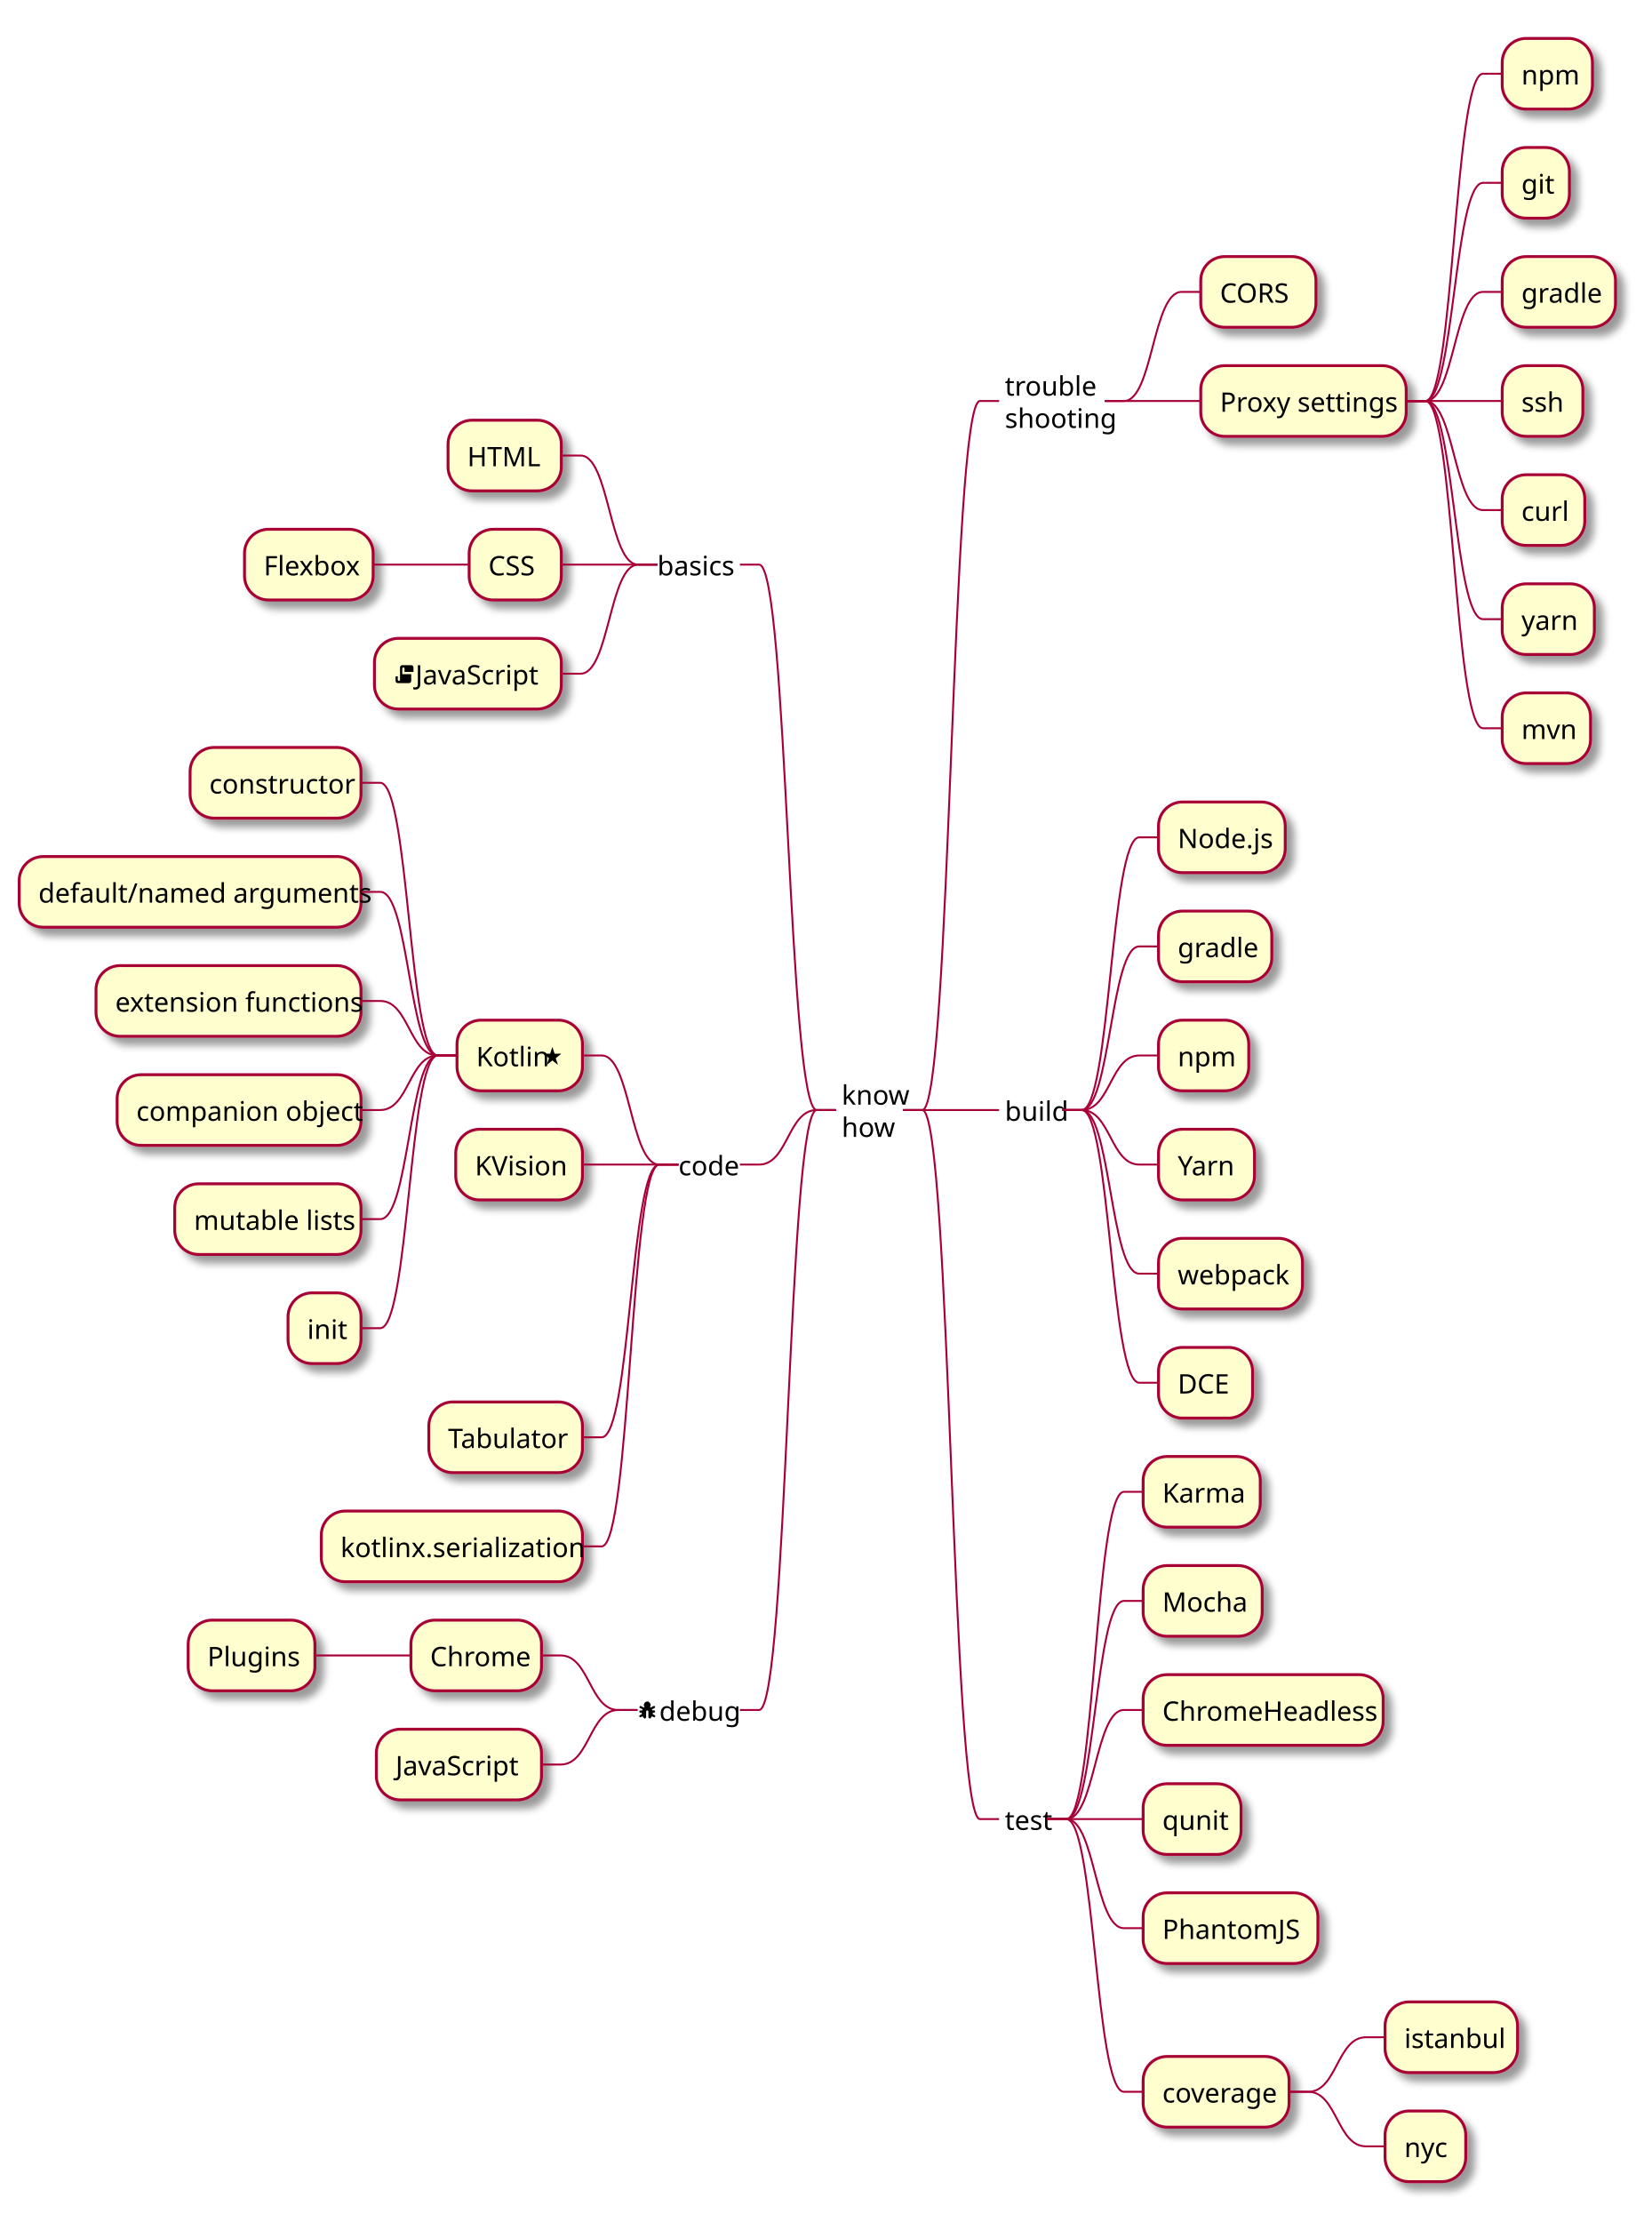
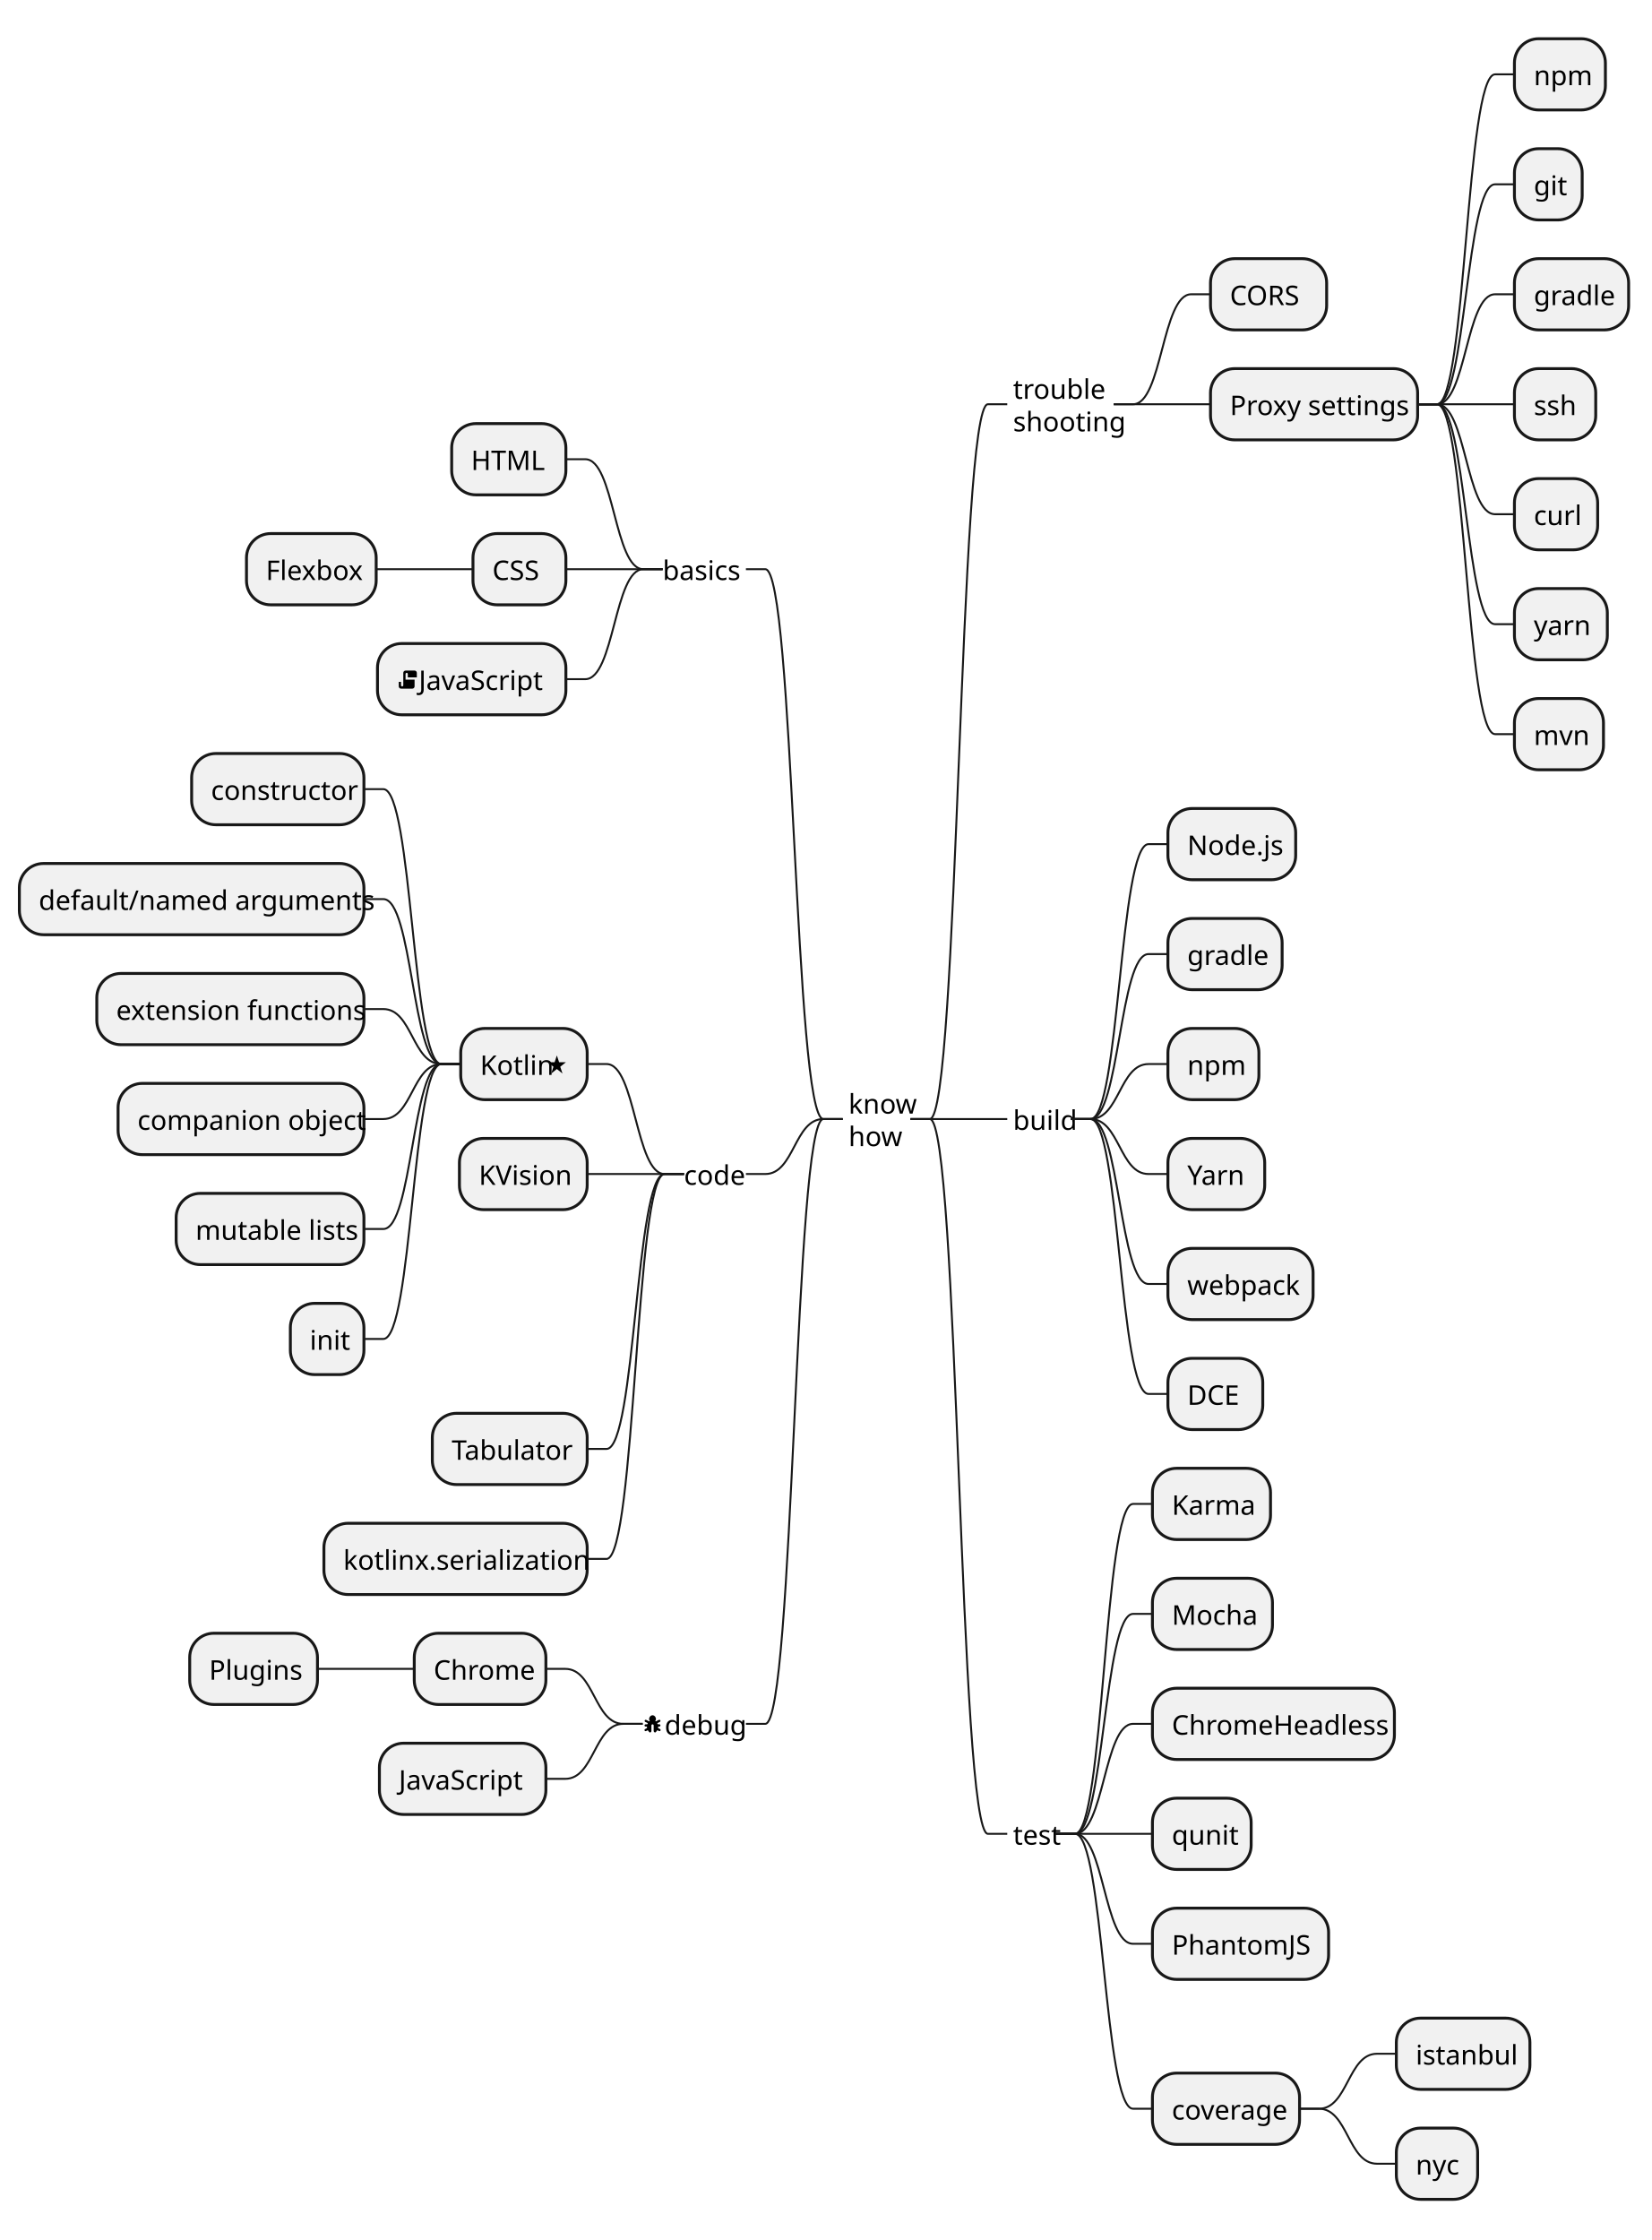
- <svg xmlns="http://www.w3.org/2000/svg" contentScriptType="application/ecmascript" contentStyleType="text/css" height="1157px" preserveAspectRatio="none" style="width:860px;height:1157px;background:#FFFFFF;" version="1.1" viewBox="0 0 860 1157" width="860px" zoomAndPan="magnify">
-   <defs>
-     <filter height="300%" id="f40sfysqlre7v" width="300%" x="-1" y="-1">
-       <feGaussianBlur result="blurOut" stdDeviation="2.0" />
-       <feColorMatrix in="blurOut" result="blurOut2" type="matrix" values="0 0 0 0 0 0 0 0 0 0 0 0 0 0 0 0 0 0 .4 0" />
-       <feOffset dx="4.0" dy="4.0" in="blurOut2" result="blurOut3" />
-       <feBlend in="SourceGraphic" in2="blurOut3" mode="normal" />
-     </filter>
-   </defs>
+ <svg xmlns="http://www.w3.org/2000/svg" contentStyleType="text/css" height="1157px" preserveAspectRatio="none" style="width:853px;height:1157px;background:#FFFFFF;" version="1.1" viewBox="0 0 853 1157" width="853px" zoomAndPan="magnify">
+   <defs />
  <g>
    <text fill="#000000" font-family="sans-serif" font-size="14" lengthAdjust="spacing" textLength="32" x="438.333" y="575.199">know</text>
    <text fill="#000000" font-family="sans-serif" font-size="14" lengthAdjust="spacing" textLength="25" x="438.333" y="591.999">how</text>
    <text fill="#000000" font-family="sans-serif" font-size="14" lengthAdjust="spacing" textLength="42" x="523.333" y="206">trouble</text>
    <text fill="#000000" font-family="sans-serif" font-size="14" lengthAdjust="spacing" textLength="52" x="523.333" y="222.8">shooting</text>
-     <rect fill="#FEFECE" filter="url(#f40sfysqlre7v)" height="36.8" rx="12.5" ry="12.5" style="stroke:#A80036;stroke-width:1.5;" width="60" x="625.333" y="133.6" />
+     <rect fill="#F1F1F1" height="36.8" rx="12.5" ry="12.5" style="stroke:#181818;stroke-width:1.5;" width="60" x="625.333" y="133.6" />
    <text fill="#000000" font-family="sans-serif" font-size="14" lengthAdjust="spacing" textLength="40" x="635.333" y="157.6">CORS</text>
-     <path d="M575.333,208.8 L585.333,208.8 C600.333,208.8 600.333,152 615.333,152 L625.333,152 " fill="none" style="stroke:#A80036;stroke-width:1.0;" />
-     <rect fill="#FEFECE" filter="url(#f40sfysqlre7v)" height="36.8" rx="12.5" ry="12.5" style="stroke:#A80036;stroke-width:1.5;" width="107" x="625.333" y="190.4" />
+     <path d="M575.333,208.8 L585.333,208.8 C600.333,208.8 600.333,152 615.333,152 L625.333,152 " fill="none" style="stroke:#181818;stroke-width:1.0;" />
+     <rect fill="#F1F1F1" height="36.8" rx="12.5" ry="12.5" style="stroke:#181818;stroke-width:1.5;" width="107" x="625.333" y="190.4" />
    <text fill="#000000" font-family="sans-serif" font-size="14" lengthAdjust="spacing" textLength="87" x="635.333" y="214.4">Proxy settings</text>
-     <rect fill="#FEFECE" filter="url(#f40sfysqlre7v)" height="36.8" rx="12.5" ry="12.5" style="stroke:#A80036;stroke-width:1.5;" width="47" x="782.333" y="20" />
+     <rect fill="#F1F1F1" height="36.8" rx="12.5" ry="12.5" style="stroke:#181818;stroke-width:1.5;" width="47" x="782.333" y="20" />
    <text fill="#000000" font-family="sans-serif" font-size="14" lengthAdjust="spacing" textLength="27" x="792.333" y="44">npm</text>
-     <path d="M732.333,208.8 L742.333,208.8 C757.333,208.8 757.333,38.4 772.333,38.4 L782.333,38.4 " fill="none" style="stroke:#A80036;stroke-width:1.0;" />
-     <rect fill="#FEFECE" filter="url(#f40sfysqlre7v)" height="36.8" rx="12.5" ry="12.5" style="stroke:#A80036;stroke-width:1.5;" width="35" x="782.333" y="76.8" />
+     <path d="M732.333,208.8 L742.333,208.8 C757.333,208.8 757.333,38.4 772.333,38.4 L782.333,38.4 " fill="none" style="stroke:#181818;stroke-width:1.0;" />
+     <rect fill="#F1F1F1" height="36.8" rx="12.5" ry="12.5" style="stroke:#181818;stroke-width:1.5;" width="35" x="782.333" y="76.8" />
    <text fill="#000000" font-family="sans-serif" font-size="14" lengthAdjust="spacing" textLength="15" x="792.333" y="100.8">git</text>
-     <path d="M732.333,208.8 L742.333,208.8 C757.333,208.8 757.333,95.2 772.333,95.2 L782.333,95.2 " fill="none" style="stroke:#A80036;stroke-width:1.0;" />
-     <rect fill="#FEFECE" filter="url(#f40sfysqlre7v)" height="36.8" rx="12.5" ry="12.5" style="stroke:#A80036;stroke-width:1.5;" width="59" x="782.333" y="133.6" />
+     <path d="M732.333,208.8 L742.333,208.8 C757.333,208.8 757.333,95.2 772.333,95.2 L782.333,95.2 " fill="none" style="stroke:#181818;stroke-width:1.0;" />
+     <rect fill="#F1F1F1" height="36.8" rx="12.5" ry="12.5" style="stroke:#181818;stroke-width:1.5;" width="59" x="782.333" y="133.6" />
    <text fill="#000000" font-family="sans-serif" font-size="14" lengthAdjust="spacing" textLength="39" x="792.333" y="157.6">gradle</text>
-     <path d="M732.333,208.8 L742.333,208.8 C757.333,208.8 757.333,152 772.333,152 L782.333,152 " fill="none" style="stroke:#A80036;stroke-width:1.0;" />
-     <rect fill="#FEFECE" filter="url(#f40sfysqlre7v)" height="36.8" rx="12.5" ry="12.5" style="stroke:#A80036;stroke-width:1.5;" width="42" x="782.333" y="190.4" />
+     <path d="M732.333,208.8 L742.333,208.8 C757.333,208.8 757.333,152 772.333,152 L782.333,152 " fill="none" style="stroke:#181818;stroke-width:1.0;" />
+     <rect fill="#F1F1F1" height="36.8" rx="12.5" ry="12.5" style="stroke:#181818;stroke-width:1.5;" width="42" x="782.333" y="190.4" />
    <text fill="#000000" font-family="sans-serif" font-size="14" lengthAdjust="spacing" textLength="22" x="792.333" y="214.4">ssh</text>
-     <path d="M732.333,208.8 L742.333,208.8 C757.333,208.8 757.333,208.8 772.333,208.8 L782.333,208.8 " fill="none" style="stroke:#A80036;stroke-width:1.0;" />
-     <rect fill="#FEFECE" filter="url(#f40sfysqlre7v)" height="36.8" rx="12.5" ry="12.5" style="stroke:#A80036;stroke-width:1.5;" width="43" x="782.333" y="247.2" />
+     <path d="M732.333,208.8 L742.333,208.8 C757.333,208.8 757.333,208.8 772.333,208.8 L782.333,208.8 " fill="none" style="stroke:#181818;stroke-width:1.0;" />
+     <rect fill="#F1F1F1" height="36.8" rx="12.5" ry="12.5" style="stroke:#181818;stroke-width:1.5;" width="43" x="782.333" y="247.2" />
    <text fill="#000000" font-family="sans-serif" font-size="14" lengthAdjust="spacing" textLength="23" x="792.333" y="271.2">curl</text>
-     <path d="M732.333,208.8 L742.333,208.8 C757.333,208.8 757.333,265.6 772.333,265.6 L782.333,265.6 " fill="none" style="stroke:#A80036;stroke-width:1.0;" />
-     <rect fill="#FEFECE" filter="url(#f40sfysqlre7v)" height="36.8" rx="12.5" ry="12.5" style="stroke:#A80036;stroke-width:1.5;" width="48" x="782.333" y="304" />
+     <path d="M732.333,208.8 L742.333,208.8 C757.333,208.8 757.333,265.6 772.333,265.6 L782.333,265.6 " fill="none" style="stroke:#181818;stroke-width:1.0;" />
+     <rect fill="#F1F1F1" height="36.8" rx="12.5" ry="12.5" style="stroke:#181818;stroke-width:1.5;" width="48" x="782.333" y="304" />
    <text fill="#000000" font-family="sans-serif" font-size="14" lengthAdjust="spacing" textLength="28" x="792.333" y="328">yarn</text>
-     <path d="M732.333,208.8 L742.333,208.8 C757.333,208.8 757.333,322.4 772.333,322.4 L782.333,322.4 " fill="none" style="stroke:#A80036;stroke-width:1.0;" />
-     <rect fill="#FEFECE" filter="url(#f40sfysqlre7v)" height="36.8" rx="12.5" ry="12.5" style="stroke:#A80036;stroke-width:1.5;" width="46" x="782.333" y="360.8" />
+     <path d="M732.333,208.8 L742.333,208.8 C757.333,208.8 757.333,322.4 772.333,322.4 L782.333,322.4 " fill="none" style="stroke:#181818;stroke-width:1.0;" />
+     <rect fill="#F1F1F1" height="36.8" rx="12.5" ry="12.5" style="stroke:#181818;stroke-width:1.5;" width="46" x="782.333" y="360.8" />
    <text fill="#000000" font-family="sans-serif" font-size="14" lengthAdjust="spacing" textLength="26" x="792.333" y="384.8">mvn</text>
-     <path d="M732.333,208.8 L742.333,208.8 C757.333,208.8 757.333,379.2 772.333,379.2 L782.333,379.2 " fill="none" style="stroke:#A80036;stroke-width:1.0;" />
-     <path d="M575.333,208.8 L585.333,208.8 C600.333,208.8 600.333,208.8 615.333,208.8 L625.333,208.8 " fill="none" style="stroke:#A80036;stroke-width:1.0;" />
-     <path d="M470.333,577.999 L480.333,577.999 C495.333,577.999 495.333,208.8 510.333,208.8 L520.333,208.8 " fill="none" style="stroke:#A80036;stroke-width:1.0;" />
+     <path d="M732.333,208.8 L742.333,208.8 C757.333,208.8 757.333,379.2 772.333,379.2 L782.333,379.2 " fill="none" style="stroke:#181818;stroke-width:1.0;" />
+     <path d="M575.333,208.8 L585.333,208.8 C600.333,208.8 600.333,208.8 615.333,208.8 L625.333,208.8 " fill="none" style="stroke:#181818;stroke-width:1.0;" />
+     <path d="M470.333,577.999 L480.333,577.999 C495.333,577.999 495.333,208.8 510.333,208.8 L520.333,208.8 " fill="none" style="stroke:#181818;stroke-width:1.0;" />
    <text fill="#000000" font-family="sans-serif" font-size="14" lengthAdjust="spacing" textLength="30" x="523.333" y="583.599">build</text>
-     <rect fill="#FEFECE" filter="url(#f40sfysqlre7v)" height="36.8" rx="12.5" ry="12.5" style="stroke:#A80036;stroke-width:1.5;" width="66" x="603.333" y="417.599" />
+     <rect fill="#F1F1F1" height="36.8" rx="12.5" ry="12.5" style="stroke:#181818;stroke-width:1.5;" width="66" x="603.333" y="417.599" />
    <text fill="#000000" font-family="sans-serif" font-size="14" lengthAdjust="spacing" textLength="46" x="613.333" y="441.599">Node.js</text>
-     <path d="M553.333,577.999 L563.333,577.999 C578.333,577.999 578.333,436 593.333,436 L603.333,436 " fill="none" style="stroke:#A80036;stroke-width:1.0;" />
-     <rect fill="#FEFECE" filter="url(#f40sfysqlre7v)" height="36.8" rx="12.5" ry="12.5" style="stroke:#A80036;stroke-width:1.5;" width="59" x="603.333" y="474.399" />
+     <path d="M553.333,577.999 L563.333,577.999 C578.333,577.999 578.333,436 593.333,436 L603.333,436 " fill="none" style="stroke:#181818;stroke-width:1.0;" />
+     <rect fill="#F1F1F1" height="36.8" rx="12.5" ry="12.5" style="stroke:#181818;stroke-width:1.5;" width="59" x="603.333" y="474.399" />
    <text fill="#000000" font-family="sans-serif" font-size="14" lengthAdjust="spacing" textLength="39" x="613.333" y="498.399">gradle</text>
-     <path d="M553.333,577.999 L563.333,577.999 C578.333,577.999 578.333,492.799 593.333,492.799 L603.333,492.799 " fill="none" style="stroke:#A80036;stroke-width:1.0;" />
-     <rect fill="#FEFECE" filter="url(#f40sfysqlre7v)" height="36.8" rx="12.5" ry="12.5" style="stroke:#A80036;stroke-width:1.5;" width="47" x="603.333" y="531.199" />
+     <path d="M553.333,577.999 L563.333,577.999 C578.333,577.999 578.333,492.799 593.333,492.799 L603.333,492.799 " fill="none" style="stroke:#181818;stroke-width:1.0;" />
+     <rect fill="#F1F1F1" height="36.8" rx="12.5" ry="12.5" style="stroke:#181818;stroke-width:1.5;" width="47" x="603.333" y="531.199" />
    <text fill="#000000" font-family="sans-serif" font-size="14" lengthAdjust="spacing" textLength="27" x="613.333" y="555.199">npm</text>
-     <path d="M553.333,577.999 L563.333,577.999 C578.333,577.999 578.333,549.599 593.333,549.599 L603.333,549.599 " fill="none" style="stroke:#A80036;stroke-width:1.0;" />
-     <rect fill="#FEFECE" filter="url(#f40sfysqlre7v)" height="36.8" rx="12.5" ry="12.5" style="stroke:#A80036;stroke-width:1.5;" width="50" x="603.333" y="587.999" />
+     <path d="M553.333,577.999 L563.333,577.999 C578.333,577.999 578.333,549.599 593.333,549.599 L603.333,549.599 " fill="none" style="stroke:#181818;stroke-width:1.0;" />
+     <rect fill="#F1F1F1" height="36.8" rx="12.5" ry="12.5" style="stroke:#181818;stroke-width:1.5;" width="50" x="603.333" y="587.999" />
    <text fill="#000000" font-family="sans-serif" font-size="14" lengthAdjust="spacing" textLength="30" x="613.333" y="611.999">Yarn</text>
-     <path d="M553.333,577.999 L563.333,577.999 C578.333,577.999 578.333,606.399 593.333,606.399 L603.333,606.399 " fill="none" style="stroke:#A80036;stroke-width:1.0;" />
-     <rect fill="#FEFECE" filter="url(#f40sfysqlre7v)" height="36.8" rx="12.5" ry="12.5" style="stroke:#A80036;stroke-width:1.5;" width="75" x="603.333" y="644.799" />
+     <path d="M553.333,577.999 L563.333,577.999 C578.333,577.999 578.333,606.399 593.333,606.399 L603.333,606.399 " fill="none" style="stroke:#181818;stroke-width:1.0;" />
+     <rect fill="#F1F1F1" height="36.8" rx="12.5" ry="12.5" style="stroke:#181818;stroke-width:1.5;" width="75" x="603.333" y="644.799" />
    <text fill="#000000" font-family="sans-serif" font-size="14" lengthAdjust="spacing" textLength="55" x="613.333" y="668.799">webpack</text>
-     <path d="M553.333,577.999 L563.333,577.999 C578.333,577.999 578.333,663.199 593.333,663.199 L603.333,663.199 " fill="none" style="stroke:#A80036;stroke-width:1.0;" />
-     <rect fill="#FEFECE" filter="url(#f40sfysqlre7v)" height="36.8" rx="12.5" ry="12.5" style="stroke:#A80036;stroke-width:1.5;" width="49" x="603.333" y="701.599" />
+     <path d="M553.333,577.999 L563.333,577.999 C578.333,577.999 578.333,663.199 593.333,663.199 L603.333,663.199 " fill="none" style="stroke:#181818;stroke-width:1.0;" />
+     <rect fill="#F1F1F1" height="36.8" rx="12.5" ry="12.5" style="stroke:#181818;stroke-width:1.5;" width="49" x="603.333" y="701.599" />
    <text fill="#000000" font-family="sans-serif" font-size="14" lengthAdjust="spacing" textLength="29" x="613.333" y="725.599">DCE</text>
-     <path d="M553.333,577.999 L563.333,577.999 C578.333,577.999 578.333,719.999 593.333,719.999 L603.333,719.999 " fill="none" style="stroke:#A80036;stroke-width:1.0;" />
-     <path d="M470.333,577.999 L480.333,577.999 C495.333,577.999 495.333,577.999 510.333,577.999 L520.333,577.999 " fill="none" style="stroke:#A80036;stroke-width:1.0;" />
+     <path d="M553.333,577.999 L563.333,577.999 C578.333,577.999 578.333,719.999 593.333,719.999 L603.333,719.999 " fill="none" style="stroke:#181818;stroke-width:1.0;" />
+     <path d="M470.333,577.999 L480.333,577.999 C495.333,577.999 495.333,577.999 510.333,577.999 L520.333,577.999 " fill="none" style="stroke:#181818;stroke-width:1.0;" />
    <text fill="#000000" font-family="sans-serif" font-size="14" lengthAdjust="spacing" textLength="22" x="523.333" y="952.799">test</text>
-     <rect fill="#FEFECE" filter="url(#f40sfysqlre7v)" height="36.8" rx="12.5" ry="12.5" style="stroke:#A80036;stroke-width:1.5;" width="61" x="595.333" y="758.399" />
+     <rect fill="#F1F1F1" height="36.8" rx="12.5" ry="12.5" style="stroke:#181818;stroke-width:1.5;" width="61" x="595.333" y="758.399" />
    <text fill="#000000" font-family="sans-serif" font-size="14" lengthAdjust="spacing" textLength="41" x="605.333" y="782.399">Karma</text>
-     <path d="M545.333,947.199 L555.333,947.199 C570.333,947.199 570.333,776.799 585.333,776.799 L595.333,776.799 " fill="none" style="stroke:#A80036;stroke-width:1.0;" />
-     <rect fill="#FEFECE" filter="url(#f40sfysqlre7v)" height="36.8" rx="12.5" ry="12.5" style="stroke:#A80036;stroke-width:1.5;" width="62" x="595.333" y="815.199" />
+     <path d="M545.333,947.199 L555.333,947.199 C570.333,947.199 570.333,776.799 585.333,776.799 L595.333,776.799 " fill="none" style="stroke:#181818;stroke-width:1.0;" />
+     <rect fill="#F1F1F1" height="36.8" rx="12.5" ry="12.5" style="stroke:#181818;stroke-width:1.5;" width="62" x="595.333" y="815.199" />
    <text fill="#000000" font-family="sans-serif" font-size="14" lengthAdjust="spacing" text-decoration="wavy underline" textLength="42" x="605.333" y="839.199">Mocha</text>
-     <path d="M545.333,947.199 L555.333,947.199 C570.333,947.199 570.333,833.599 585.333,833.599 L595.333,833.599 " fill="none" style="stroke:#A80036;stroke-width:1.0;" />
-     <rect fill="#FEFECE" filter="url(#f40sfysqlre7v)" height="36.8" rx="12.5" ry="12.5" style="stroke:#A80036;stroke-width:1.5;" width="125" x="595.333" y="871.999" />
+     <path d="M545.333,947.199 L555.333,947.199 C570.333,947.199 570.333,833.599 585.333,833.599 L595.333,833.599 " fill="none" style="stroke:#181818;stroke-width:1.0;" />
+     <rect fill="#F1F1F1" height="36.8" rx="12.5" ry="12.5" style="stroke:#181818;stroke-width:1.5;" width="125" x="595.333" y="871.999" />
    <text fill="#000000" font-family="sans-serif" font-size="14" lengthAdjust="spacing" textLength="105" x="605.333" y="895.999">ChromeHeadless</text>
-     <path d="M545.333,947.199 L555.333,947.199 C570.333,947.199 570.333,890.399 585.333,890.399 L595.333,890.399 " fill="none" style="stroke:#A80036;stroke-width:1.0;" />
-     <rect fill="#FEFECE" filter="url(#f40sfysqlre7v)" height="36.8" rx="12.5" ry="12.5" style="stroke:#A80036;stroke-width:1.5;" width="51" x="595.333" y="928.799" />
+     <path d="M545.333,947.199 L555.333,947.199 C570.333,947.199 570.333,890.399 585.333,890.399 L595.333,890.399 " fill="none" style="stroke:#181818;stroke-width:1.0;" />
+     <rect fill="#F1F1F1" height="36.8" rx="12.5" ry="12.5" style="stroke:#181818;stroke-width:1.5;" width="51" x="595.333" y="928.799" />
    <text fill="#000000" font-family="sans-serif" font-size="14" lengthAdjust="spacing" textLength="31" x="605.333" y="952.799">qunit</text>
-     <path d="M545.333,947.199 L555.333,947.199 C570.333,947.199 570.333,947.199 585.333,947.199 L595.333,947.199 " fill="none" style="stroke:#A80036;stroke-width:1.0;" />
-     <rect fill="#FEFECE" filter="url(#f40sfysqlre7v)" height="36.8" rx="12.5" ry="12.5" style="stroke:#A80036;stroke-width:1.5;" width="91" x="595.333" y="985.599" />
+     <path d="M545.333,947.199 L555.333,947.199 C570.333,947.199 570.333,947.199 585.333,947.199 L595.333,947.199 " fill="none" style="stroke:#181818;stroke-width:1.0;" />
+     <rect fill="#F1F1F1" height="36.8" rx="12.5" ry="12.5" style="stroke:#181818;stroke-width:1.5;" width="91" x="595.333" y="985.599" />
    <text fill="#000000" font-family="sans-serif" font-size="14" lengthAdjust="spacing" textLength="71" x="605.333" y="1009.599">PhantomJS</text>
-     <path d="M545.333,947.199 L555.333,947.199 C570.333,947.199 570.333,1003.999 585.333,1003.999 L595.333,1003.999 " fill="none" style="stroke:#A80036;stroke-width:1.0;" />
-     <rect fill="#FEFECE" filter="url(#f40sfysqlre7v)" height="36.8" rx="12.5" ry="12.5" style="stroke:#A80036;stroke-width:1.5;" width="76" x="595.333" y="1070.799" />
+     <path d="M545.333,947.199 L555.333,947.199 C570.333,947.199 570.333,1003.999 585.333,1003.999 L595.333,1003.999 " fill="none" style="stroke:#181818;stroke-width:1.0;" />
+     <rect fill="#F1F1F1" height="36.8" rx="12.5" ry="12.5" style="stroke:#181818;stroke-width:1.5;" width="76" x="595.333" y="1070.799" />
    <text fill="#000000" font-family="sans-serif" font-size="14" lengthAdjust="spacing" textLength="56" x="605.333" y="1094.799">coverage</text>
-     <rect fill="#FEFECE" filter="url(#f40sfysqlre7v)" height="36.8" rx="12.5" ry="12.5" style="stroke:#A80036;stroke-width:1.5;" width="69" x="721.333" y="1042.399" />
+     <rect fill="#F1F1F1" height="36.8" rx="12.5" ry="12.5" style="stroke:#181818;stroke-width:1.5;" width="69" x="721.333" y="1042.399" />
    <text fill="#000000" font-family="sans-serif" font-size="14" lengthAdjust="spacing" textLength="49" x="731.333" y="1066.399">istanbul</text>
-     <path d="M671.333,1089.199 L681.333,1089.199 C696.333,1089.199 696.333,1060.799 711.333,1060.799 L721.333,1060.799 " fill="none" style="stroke:#A80036;stroke-width:1.0;" />
-     <rect fill="#FEFECE" filter="url(#f40sfysqlre7v)" height="36.8" rx="12.5" ry="12.5" style="stroke:#A80036;stroke-width:1.5;" width="42" x="721.333" y="1099.199" />
+     <path d="M671.333,1089.199 L681.333,1089.199 C696.333,1089.199 696.333,1060.799 711.333,1060.799 L721.333,1060.799 " fill="none" style="stroke:#181818;stroke-width:1.0;" />
+     <rect fill="#F1F1F1" height="36.8" rx="12.5" ry="12.5" style="stroke:#181818;stroke-width:1.5;" width="42" x="721.333" y="1099.199" />
    <text fill="#000000" font-family="sans-serif" font-size="14" lengthAdjust="spacing" textLength="22" x="731.333" y="1123.198">nyc</text>
-     <path d="M671.333,1089.199 L681.333,1089.199 C696.333,1089.199 696.333,1117.599 711.333,1117.599 L721.333,1117.599 " fill="none" style="stroke:#A80036;stroke-width:1.0;" />
-     <path d="M545.333,947.199 L555.333,947.199 C570.333,947.199 570.333,1089.199 585.333,1089.199 L595.333,1089.199 " fill="none" style="stroke:#A80036;stroke-width:1.0;" />
-     <path d="M470.333,577.999 L480.333,577.999 C495.333,577.999 495.333,947.199 510.333,947.199 L520.333,947.199 " fill="none" style="stroke:#A80036;stroke-width:1.0;" />
+     <path d="M671.333,1089.199 L681.333,1089.199 C696.333,1089.199 696.333,1117.599 711.333,1117.599 L721.333,1117.599 " fill="none" style="stroke:#181818;stroke-width:1.0;" />
+     <path d="M545.333,947.199 L555.333,947.199 C570.333,947.199 570.333,1089.199 585.333,1089.199 L595.333,1089.199 " fill="none" style="stroke:#181818;stroke-width:1.0;" />
+     <path d="M470.333,577.999 L480.333,577.999 C495.333,577.999 495.333,947.199 510.333,947.199 L520.333,947.199 " fill="none" style="stroke:#181818;stroke-width:1.0;" />
    <text fill="#000000" font-family="sans-serif" font-size="14" lengthAdjust="spacing" textLength="40" x="342.333" y="299.6">basics</text>
-     <rect fill="#FEFECE" filter="url(#f40sfysqlre7v)" height="36.8" rx="12.5" ry="12.5" style="stroke:#A80036;stroke-width:1.5;" width="59" x="233.333" y="218.8" />
+     <rect fill="#F1F1F1" height="36.8" rx="12.5" ry="12.5" style="stroke:#181818;stroke-width:1.5;" width="59" x="233.333" y="218.8" />
    <text fill="#000000" font-family="sans-serif" font-size="14" lengthAdjust="spacing" textLength="39" x="243.333" y="242.8">HTML</text>
-     <path d="M342.333,294 L332.333,294 C317.333,294 317.333,237.2 302.333,237.2 L292.333,237.2 " fill="none" style="stroke:#A80036;stroke-width:1.0;" />
-     <rect fill="#FEFECE" filter="url(#f40sfysqlre7v)" height="36.8" rx="12.5" ry="12.5" style="stroke:#A80036;stroke-width:1.5;" width="48" x="244.333" y="275.6" />
+     <path d="M342.333,294 L332.333,294 C317.333,294 317.333,237.2 302.333,237.2 L292.333,237.2 " fill="none" style="stroke:#181818;stroke-width:1.0;" />
+     <rect fill="#F1F1F1" height="36.8" rx="12.5" ry="12.5" style="stroke:#181818;stroke-width:1.5;" width="48" x="244.333" y="275.6" />
    <text fill="#000000" font-family="sans-serif" font-size="14" lengthAdjust="spacing" textLength="28" x="254.333" y="299.6">CSS</text>
-     <rect fill="#FEFECE" filter="url(#f40sfysqlre7v)" height="36.8" rx="12.5" ry="12.5" style="stroke:#A80036;stroke-width:1.5;" width="67" x="127.333" y="275.6" />
+     <rect fill="#F1F1F1" height="36.8" rx="12.5" ry="12.5" style="stroke:#181818;stroke-width:1.5;" width="67" x="127.333" y="275.6" />
    <text fill="#000000" font-family="sans-serif" font-size="14" lengthAdjust="spacing" textLength="47" x="137.333" y="299.6">Flexbox</text>
-     <path d="M244.333,294 L234.333,294 C219.333,294 219.333,294 204.333,294 L194.333,294 " fill="none" style="stroke:#A80036;stroke-width:1.0;" />
-     <path d="M342.333,294 L332.333,294 C317.333,294 317.333,294 302.333,294 L292.333,294 " fill="none" style="stroke:#A80036;stroke-width:1.0;" />
-     <rect fill="#FEFECE" filter="url(#f40sfysqlre7v)" height="36.8" rx="12.5" ry="12.5" style="stroke:#A80036;stroke-width:1.5;" width="97.333" x="195" y="332.4" />
+     <path d="M244.333,294 L234.333,294 C219.333,294 219.333,294 204.333,294 L194.333,294 " fill="none" style="stroke:#181818;stroke-width:1.0;" />
+     <path d="M342.333,294 L332.333,294 C317.333,294 317.333,294 302.333,294 L292.333,294 " fill="none" style="stroke:#181818;stroke-width:1.0;" />
+     <rect fill="#F1F1F1" height="36.8" rx="12.5" ry="12.5" style="stroke:#181818;stroke-width:1.5;" width="97.333" x="195" y="332.4" />
    <path d="M209.5,346.366 C208.858,346.366 208.333,346.891 208.333,347.533 L208.333,353.95 C208.333,354.276 208.077,354.533 207.75,354.533 C207.423,354.533 207.167,354.276 207.167,353.95 L207.167,352.2 L206,352.2 L206,354.533 C206,355.175 206.525,355.7 207.167,355.7 L213,355.7 C213.642,355.7 214.167,355.175 214.167,354.533 L214.167,351.033 L209.5,351.033 L209.5,348.116 C209.5,347.789 209.757,347.533 210.083,347.533 C210.41,347.533 210.667,347.789 210.667,348.116 L210.667,349.866 L215.333,349.866 L215.333,347.533 C215.333,346.891 214.808,346.366 214.167,346.366 L209.5,346.366 " fill="#000000" style="stroke:;stroke-width:0.0;stroke-dasharray:;" />
    <text fill="#000000" font-family="sans-serif" font-size="14" lengthAdjust="spacing" textLength="66" x="216.333" y="356.399">JavaScript</text>
-     <path d="M342.333,294 L332.333,294 C317.333,294 317.333,350.8 302.333,350.8 L292.333,350.8 " fill="none" style="stroke:#A80036;stroke-width:1.0;" />
-     <path d="M435.333,577.999 L425.333,577.999 C410.333,577.999 410.333,294 395.333,294 L385.333,294 " fill="none" style="stroke:#A80036;stroke-width:1.0;" />
+     <path d="M342.333,294 L332.333,294 C317.333,294 317.333,350.8 302.333,350.8 L292.333,350.8 " fill="none" style="stroke:#181818;stroke-width:1.0;" />
+     <path d="M435.333,577.999 L425.333,577.999 C410.333,577.999 410.333,294 395.333,294 L385.333,294 " fill="none" style="stroke:#181818;stroke-width:1.0;" />
    <text fill="#000000" font-family="sans-serif" font-size="14" lengthAdjust="spacing" textLength="29" x="353.333" y="611.999">code</text>
-     <rect fill="#FEFECE" filter="url(#f40sfysqlre7v)" height="36.8" rx="12.5" ry="12.5" style="stroke:#A80036;stroke-width:1.5;" width="65.333" x="238" y="531.199" />
+     <rect fill="#F1F1F1" height="36.8" rx="12.5" ry="12.5" style="stroke:#181818;stroke-width:1.5;" width="65.333" x="238" y="531.199" />
    <text fill="#000000" font-family="sans-serif" font-size="14" lengthAdjust="spacing" textLength="34" x="248" y="555.199">Kotlin</text>
    <path d="M287.667,545.166 L286.5,548.666 L283,548.666 L285.917,550.999 L284.75,554.499 L287.667,552.166 L290.583,554.499 L289.417,550.999 L292.333,548.666 L288.833,548.666 L287.667,545.166 " fill="#000000" style="stroke:;stroke-width:0.0;stroke-dasharray:;" />
-     <rect fill="#FEFECE" filter="url(#f40sfysqlre7v)" height="36.8" rx="12.5" ry="12.5" style="stroke:#A80036;stroke-width:1.5;" width="89" x="99" y="389.2" />
+     <rect fill="#F1F1F1" height="36.8" rx="12.5" ry="12.5" style="stroke:#181818;stroke-width:1.5;" width="89" x="99" y="389.2" />
    <text fill="#000000" font-family="sans-serif" font-size="14" lengthAdjust="spacing" textLength="69" x="109" y="413.2">constructor</text>
-     <path d="M238,549.599 L228,549.599 C213,549.599 213,407.599 198,407.599 L188,407.599 " fill="none" style="stroke:#A80036;stroke-width:1.0;" />
-     <rect fill="#FEFECE" filter="url(#f40sfysqlre7v)" height="36.8" rx="12.5" ry="12.5" style="stroke:#A80036;stroke-width:1.5;" width="178" x="10" y="446" />
+     <path d="M238,549.599 L228,549.599 C213,549.599 213,407.599 198,407.599 L188,407.599 " fill="none" style="stroke:#181818;stroke-width:1.0;" />
+     <rect fill="#F1F1F1" height="36.8" rx="12.5" ry="12.5" style="stroke:#181818;stroke-width:1.5;" width="178" x="10" y="446" />
    <text fill="#000000" font-family="sans-serif" font-size="14" lengthAdjust="spacing" textLength="158" x="20" y="469.999">default/named arguments</text>
-     <path d="M238,549.599 L228,549.599 C213,549.599 213,464.399 198,464.399 L188,464.399 " fill="none" style="stroke:#A80036;stroke-width:1.0;" />
-     <rect fill="#FEFECE" filter="url(#f40sfysqlre7v)" height="36.8" rx="12.5" ry="12.5" style="stroke:#A80036;stroke-width:1.5;" width="138" x="50" y="502.799" />
+     <path d="M238,549.599 L228,549.599 C213,549.599 213,464.399 198,464.399 L188,464.399 " fill="none" style="stroke:#181818;stroke-width:1.0;" />
+     <rect fill="#F1F1F1" height="36.8" rx="12.5" ry="12.5" style="stroke:#181818;stroke-width:1.5;" width="138" x="50" y="502.799" />
    <text fill="#000000" font-family="sans-serif" font-size="14" lengthAdjust="spacing" textLength="118" x="60" y="526.799">extension functions</text>
-     <path d="M238,549.599 L228,549.599 C213,549.599 213,521.199 198,521.199 L188,521.199 " fill="none" style="stroke:#A80036;stroke-width:1.0;" />
-     <rect fill="#FEFECE" filter="url(#f40sfysqlre7v)" height="36.8" rx="12.5" ry="12.5" style="stroke:#A80036;stroke-width:1.5;" width="127" x="61" y="559.599" />
+     <path d="M238,549.599 L228,549.599 C213,549.599 213,521.199 198,521.199 L188,521.199 " fill="none" style="stroke:#181818;stroke-width:1.0;" />
+     <rect fill="#F1F1F1" height="36.8" rx="12.5" ry="12.5" style="stroke:#181818;stroke-width:1.5;" width="127" x="61" y="559.599" />
    <text fill="#000000" font-family="sans-serif" font-size="14" lengthAdjust="spacing" textLength="107" x="71" y="583.599">companion object</text>
-     <path d="M238,549.599 L228,549.599 C213,549.599 213,577.999 198,577.999 L188,577.999 " fill="none" style="stroke:#A80036;stroke-width:1.0;" />
-     <rect fill="#FEFECE" filter="url(#f40sfysqlre7v)" height="36.8" rx="12.5" ry="12.5" style="stroke:#A80036;stroke-width:1.5;" width="97" x="91" y="616.399" />
+     <path d="M238,549.599 L228,549.599 C213,549.599 213,577.999 198,577.999 L188,577.999 " fill="none" style="stroke:#181818;stroke-width:1.0;" />
+     <rect fill="#F1F1F1" height="36.8" rx="12.5" ry="12.5" style="stroke:#181818;stroke-width:1.5;" width="97" x="91" y="616.399" />
    <text fill="#000000" font-family="sans-serif" font-size="14" lengthAdjust="spacing" textLength="77" x="101" y="640.399">mutable lists</text>
-     <path d="M238,549.599 L228,549.599 C213,549.599 213,634.799 198,634.799 L188,634.799 " fill="none" style="stroke:#A80036;stroke-width:1.0;" />
-     <rect fill="#FEFECE" filter="url(#f40sfysqlre7v)" height="36.8" rx="12.5" ry="12.5" style="stroke:#A80036;stroke-width:1.5;" width="38" x="150" y="673.199" />
+     <path d="M238,549.599 L228,549.599 C213,549.599 213,634.799 198,634.799 L188,634.799 " fill="none" style="stroke:#181818;stroke-width:1.0;" />
+     <rect fill="#F1F1F1" height="36.8" rx="12.5" ry="12.5" style="stroke:#181818;stroke-width:1.5;" width="38" x="150" y="673.199" />
    <text fill="#000000" font-family="sans-serif" font-size="14" lengthAdjust="spacing" textLength="18" x="160" y="697.199">init</text>
-     <path d="M238,549.599 L228,549.599 C213,549.599 213,691.599 198,691.599 L188,691.599 " fill="none" style="stroke:#A80036;stroke-width:1.0;" />
-     <path d="M353.333,606.399 L343.333,606.399 C328.333,606.399 328.333,549.599 313.333,549.599 L303.333,549.599 " fill="none" style="stroke:#A80036;stroke-width:1.0;" />
-     <rect fill="#FEFECE" filter="url(#f40sfysqlre7v)" height="36.8" rx="12.5" ry="12.5" style="stroke:#A80036;stroke-width:1.5;" width="66" x="237.333" y="587.999" />
+     <path d="M238,549.599 L228,549.599 C213,549.599 213,691.599 198,691.599 L188,691.599 " fill="none" style="stroke:#181818;stroke-width:1.0;" />
+     <path d="M353.333,606.399 L343.333,606.399 C328.333,606.399 328.333,549.599 313.333,549.599 L303.333,549.599 " fill="none" style="stroke:#181818;stroke-width:1.0;" />
+     <rect fill="#F1F1F1" height="36.8" rx="12.5" ry="12.5" style="stroke:#181818;stroke-width:1.5;" width="66" x="237.333" y="587.999" />
    <text fill="#000000" font-family="sans-serif" font-size="14" lengthAdjust="spacing" textLength="46" x="247.333" y="611.999">KVision</text>
-     <path d="M353.333,606.399 L343.333,606.399 C328.333,606.399 328.333,606.399 313.333,606.399 L303.333,606.399 " fill="none" style="stroke:#A80036;stroke-width:1.0;" />
-     <rect fill="#FEFECE" filter="url(#f40sfysqlre7v)" height="36.8" rx="12.5" ry="12.5" style="stroke:#A80036;stroke-width:1.5;" width="80" x="223.333" y="729.999" />
+     <path d="M353.333,606.399 L343.333,606.399 C328.333,606.399 328.333,606.399 313.333,606.399 L303.333,606.399 " fill="none" style="stroke:#181818;stroke-width:1.0;" />
+     <rect fill="#F1F1F1" height="36.8" rx="12.5" ry="12.5" style="stroke:#181818;stroke-width:1.5;" width="80" x="223.333" y="729.999" />
    <text fill="#000000" font-family="sans-serif" font-size="14" lengthAdjust="spacing" textLength="60" x="233.333" y="753.999">Tabulator</text>
-     <path d="M353.333,606.399 L343.333,606.399 C328.333,606.399 328.333,748.399 313.333,748.399 L303.333,748.399 " fill="none" style="stroke:#A80036;stroke-width:1.0;" />
-     <rect fill="#FEFECE" filter="url(#f40sfysqlre7v)" height="36.8" rx="12.5" ry="12.5" style="stroke:#A80036;stroke-width:1.5;" width="136" x="167.333" y="786.799" />
+     <path d="M353.333,606.399 L343.333,606.399 C328.333,606.399 328.333,748.399 313.333,748.399 L303.333,748.399 " fill="none" style="stroke:#181818;stroke-width:1.0;" />
+     <rect fill="#F1F1F1" height="36.8" rx="12.5" ry="12.5" style="stroke:#181818;stroke-width:1.5;" width="136" x="167.333" y="786.799" />
    <text fill="#000000" font-family="sans-serif" font-size="14" lengthAdjust="spacing" textLength="116" x="177.333" y="810.799">kotlinx.serialization</text>
-     <path d="M353.333,606.399 L343.333,606.399 C328.333,606.399 328.333,805.199 313.333,805.199 L303.333,805.199 " fill="none" style="stroke:#A80036;stroke-width:1.0;" />
-     <path d="M435.333,577.999 L425.333,577.999 C410.333,577.999 410.333,606.399 395.333,606.399 L385.333,606.399 " fill="none" style="stroke:#A80036;stroke-width:1.0;" />
+     <path d="M353.333,606.399 L343.333,606.399 C328.333,606.399 328.333,805.199 313.333,805.199 L303.333,805.199 " fill="none" style="stroke:#181818;stroke-width:1.0;" />
+     <path d="M435.333,577.999 L425.333,577.999 C410.333,577.999 410.333,606.399 395.333,606.399 L385.333,606.399 " fill="none" style="stroke:#181818;stroke-width:1.0;" />
    <path d="M337.083,885.966 C335.695,885.966 334.773,887.937 335.695,888.882 C335.59,888.964 335.462,889.045 335.368,889.139 L333.84,888.369 A0.583,0.583 0 0 0 333.443,888.299 A0.583,0.583 0 0 0 333.338,889.395 L334.692,890.049 C334.587,890.236 334.47,890.434 334.4,890.632 L333.595,890.632 A0.583,0.583 0 0 0 333.49,890.632 A0.583,0.583 0 1 0 333.595,891.799 L334.178,891.799 C334.178,892.067 334.202,892.324 334.248,892.569 L333.338,893.047 A0.583,0.583 0 1 0 333.852,894.074 L334.622,893.677 C334.913,894.214 335.345,894.669 335.823,894.949 C336.232,894.727 336.512,894.436 336.512,894.109 L336.512,892.429 A0.583,0.583 0 0 0 336.512,892.324 L336.512,891.379 A0.583,0.583 0 0 0 336.512,891.122 C336.57,890.854 336.815,890.644 337.095,890.644 C337.422,890.644 337.678,890.9 337.678,891.227 L337.678,892.254 A0.583,0.583 0 0 0 337.678,892.359 L337.678,892.429 A0.583,0.583 0 0 0 337.678,892.534 L337.678,894.097 C337.678,894.412 337.958,894.716 338.367,894.937 C338.845,894.645 339.288,894.202 339.568,893.665 L340.338,894.062 A0.583,0.583 0 1 0 340.852,893.035 L339.942,892.557 C339.988,892.312 340.012,892.056 340.012,891.787 L340.595,891.787 A0.583,0.583 0 1 0 340.595,890.62 L339.79,890.62 C339.72,890.422 339.603,890.224 339.498,890.037 L340.852,889.384 A0.583,0.583 0 0 0 340.49,888.287 A0.583,0.583 0 0 0 340.338,888.357 L338.81,889.127 C338.705,889.034 338.588,888.952 338.483,888.87 C339.393,887.902 338.483,885.954 337.095,885.954 " fill="#000000" style="stroke:;stroke-width:0.0;stroke-dasharray:;" />
    <text fill="#000000" font-family="sans-serif" font-size="14" lengthAdjust="spacing" textLength="39" x="343.333" y="895.999">debug</text>
-     <rect fill="#FEFECE" filter="url(#f40sfysqlre7v)" height="36.8" rx="12.5" ry="12.5" style="stroke:#A80036;stroke-width:1.5;" width="68" x="214" y="843.599" />
+     <rect fill="#F1F1F1" height="36.8" rx="12.5" ry="12.5" style="stroke:#181818;stroke-width:1.5;" width="68" x="214" y="843.599" />
    <text fill="#000000" font-family="sans-serif" font-size="14" lengthAdjust="spacing" textLength="48" x="224" y="867.599">Chrome</text>
-     <rect fill="#FEFECE" filter="url(#f40sfysqlre7v)" height="36.8" rx="12.5" ry="12.5" style="stroke:#A80036;stroke-width:1.5;" width="66" x="98" y="843.599" />
+     <rect fill="#F1F1F1" height="36.8" rx="12.5" ry="12.5" style="stroke:#181818;stroke-width:1.5;" width="66" x="98" y="843.599" />
    <text fill="#000000" font-family="sans-serif" font-size="14" lengthAdjust="spacing" textLength="46" x="108" y="867.599">Plugins</text>
-     <path d="M214,861.999 L204,861.999 C189,861.999 189,861.999 174,861.999 L164,861.999 " fill="none" style="stroke:#A80036;stroke-width:1.0;" />
-     <path d="M332,890.399 L322,890.399 C307,890.399 307,861.999 292,861.999 L282,861.999 " fill="none" style="stroke:#A80036;stroke-width:1.0;" />
-     <rect fill="#FEFECE" filter="url(#f40sfysqlre7v)" height="36.8" rx="12.5" ry="12.5" style="stroke:#A80036;stroke-width:1.5;" width="86" x="196" y="900.399" />
+     <path d="M214,861.999 L204,861.999 C189,861.999 189,861.999 174,861.999 L164,861.999 " fill="none" style="stroke:#181818;stroke-width:1.0;" />
+     <path d="M332,890.399 L322,890.399 C307,890.399 307,861.999 292,861.999 L282,861.999 " fill="none" style="stroke:#181818;stroke-width:1.0;" />
+     <rect fill="#F1F1F1" height="36.8" rx="12.5" ry="12.5" style="stroke:#181818;stroke-width:1.5;" width="86" x="196" y="900.399" />
    <text fill="#000000" font-family="sans-serif" font-size="14" lengthAdjust="spacing" textLength="66" x="206" y="924.399">JavaScript</text>
-     <path d="M332,890.399 L322,890.399 C307,890.399 307,918.799 292,918.799 L282,918.799 " fill="none" style="stroke:#A80036;stroke-width:1.0;" />
-     <path d="M435.333,577.999 L425.333,577.999 C410.333,577.999 410.333,890.399 395.333,890.399 L385.333,890.399 " fill="none" style="stroke:#A80036;stroke-width:1.0;" />
+     <path d="M332,890.399 L322,890.399 C307,890.399 307,918.799 292,918.799 L282,918.799 " fill="none" style="stroke:#181818;stroke-width:1.0;" />
+     <path d="M435.333,577.999 L425.333,577.999 C410.333,577.999 410.333,890.399 395.333,890.399 L385.333,890.399 " fill="none" style="stroke:#181818;stroke-width:1.0;" />
  </g>
</svg>
